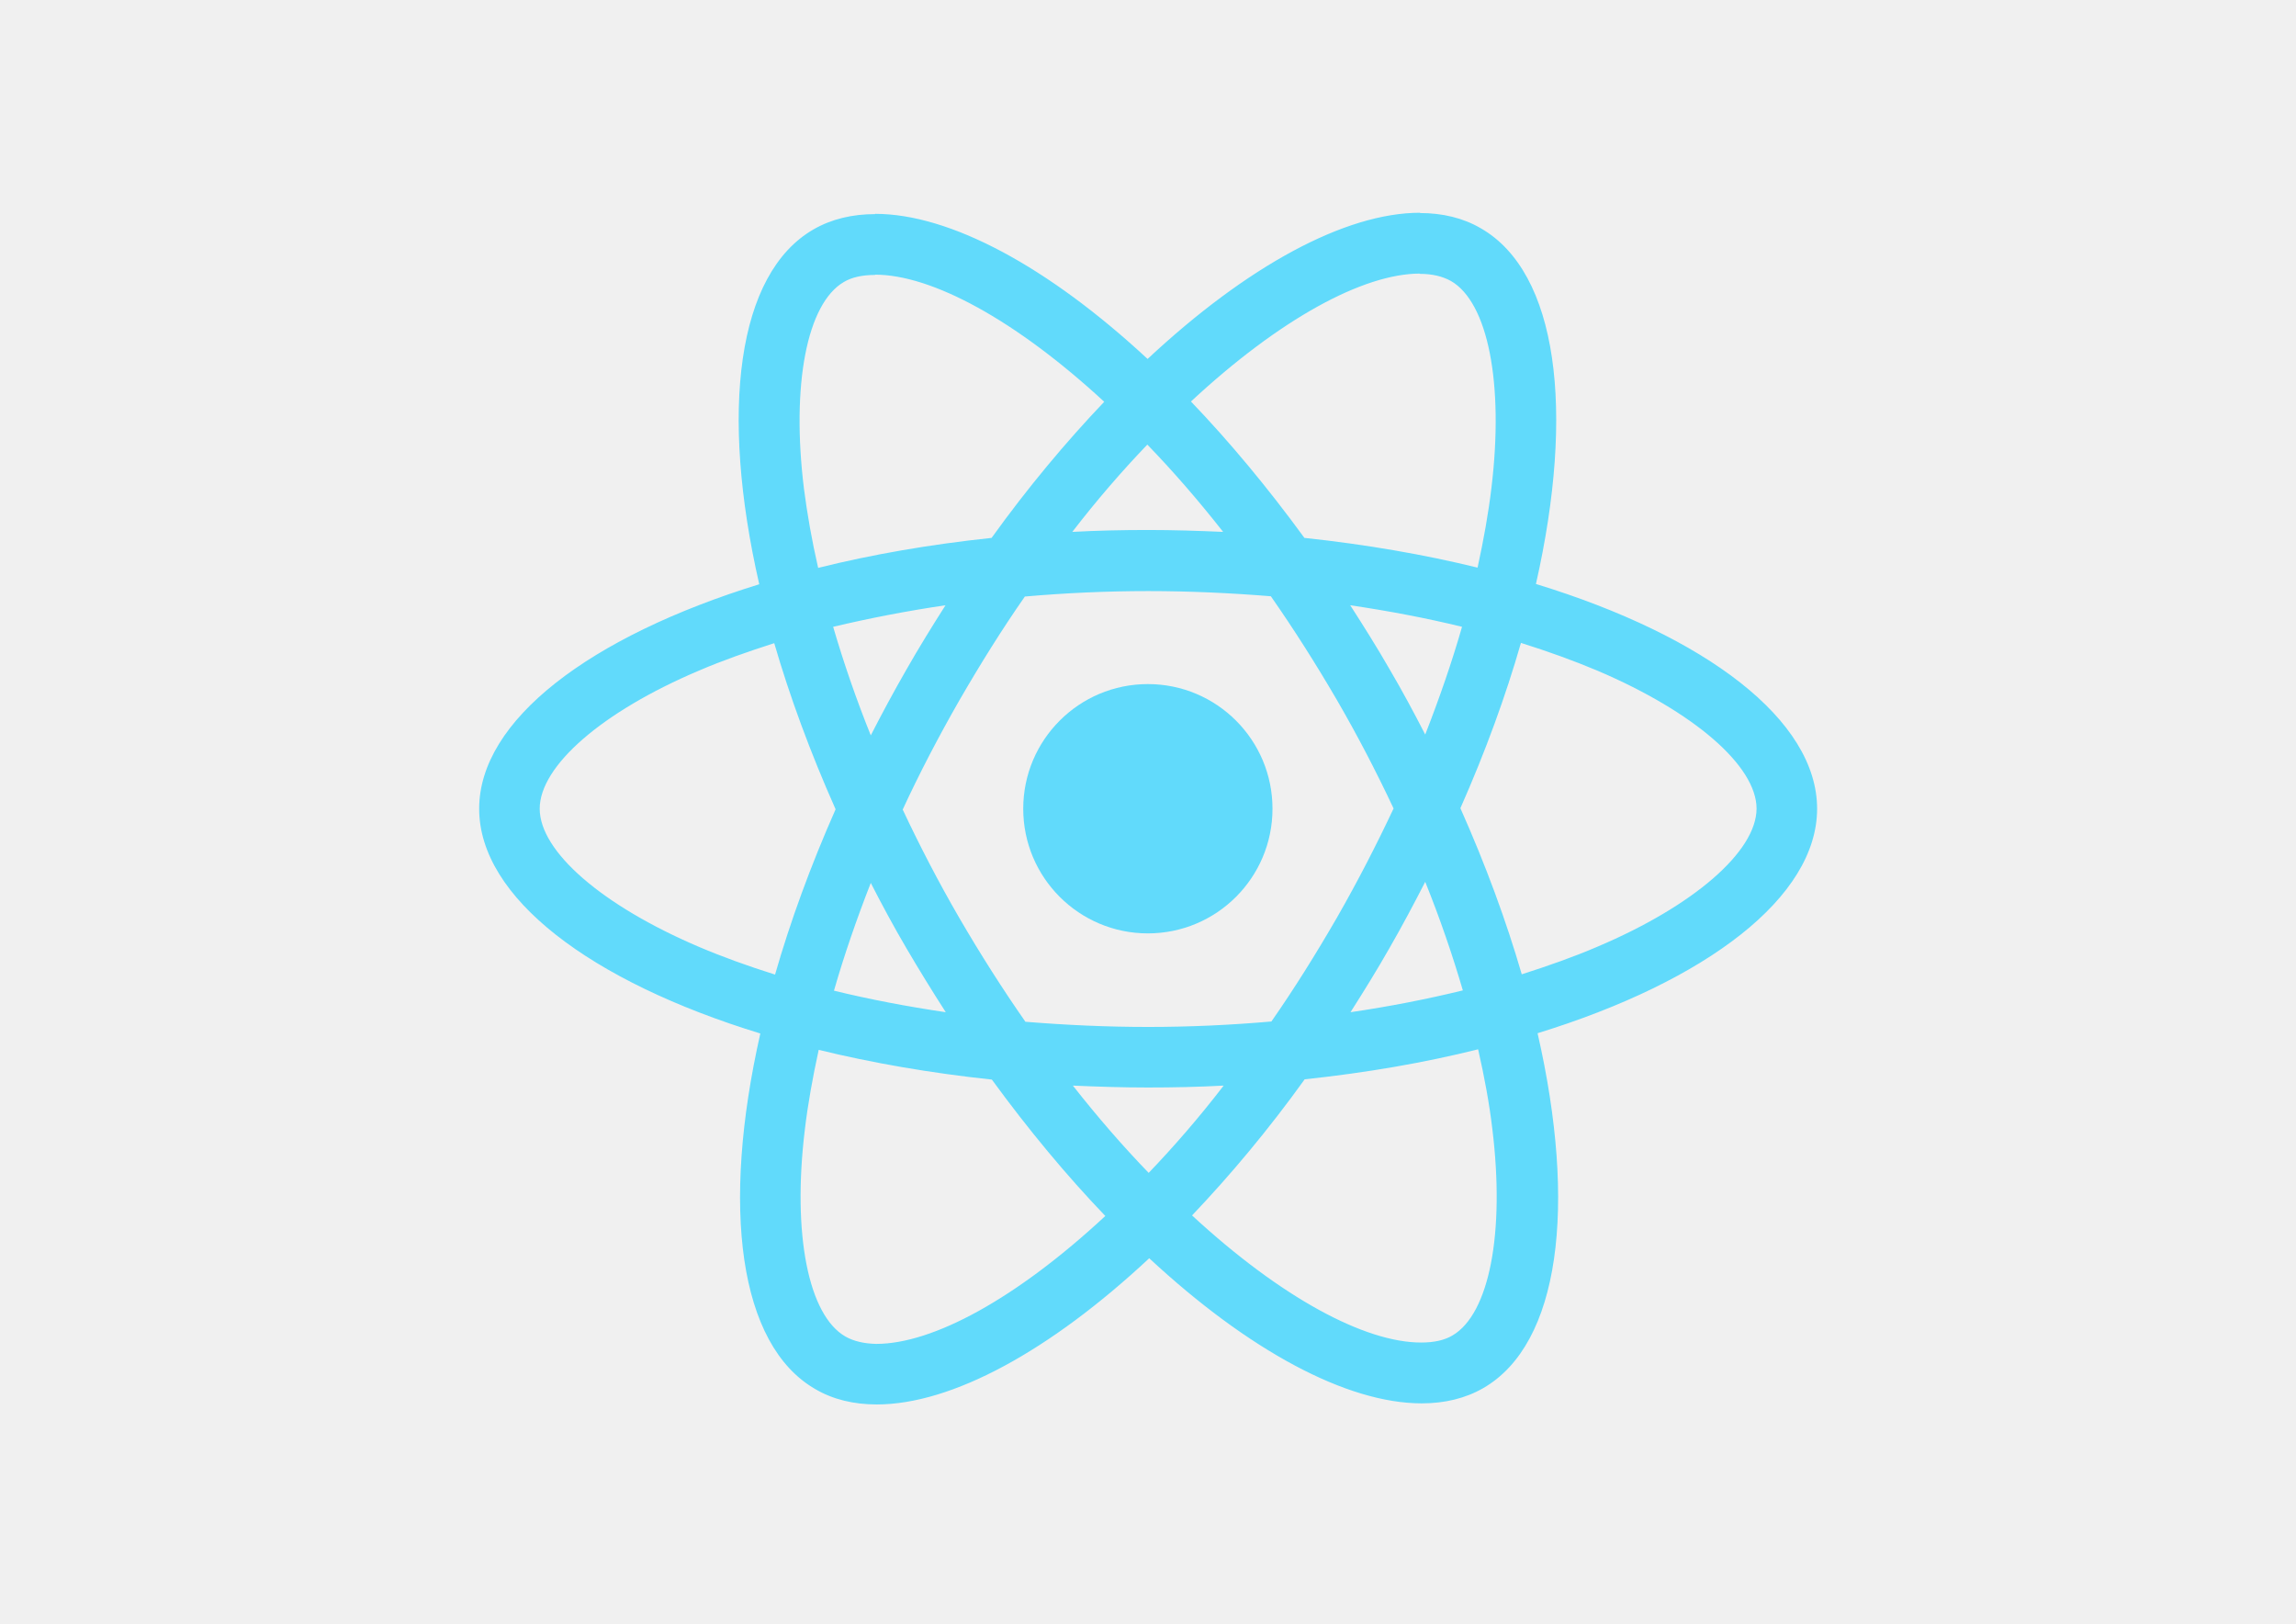
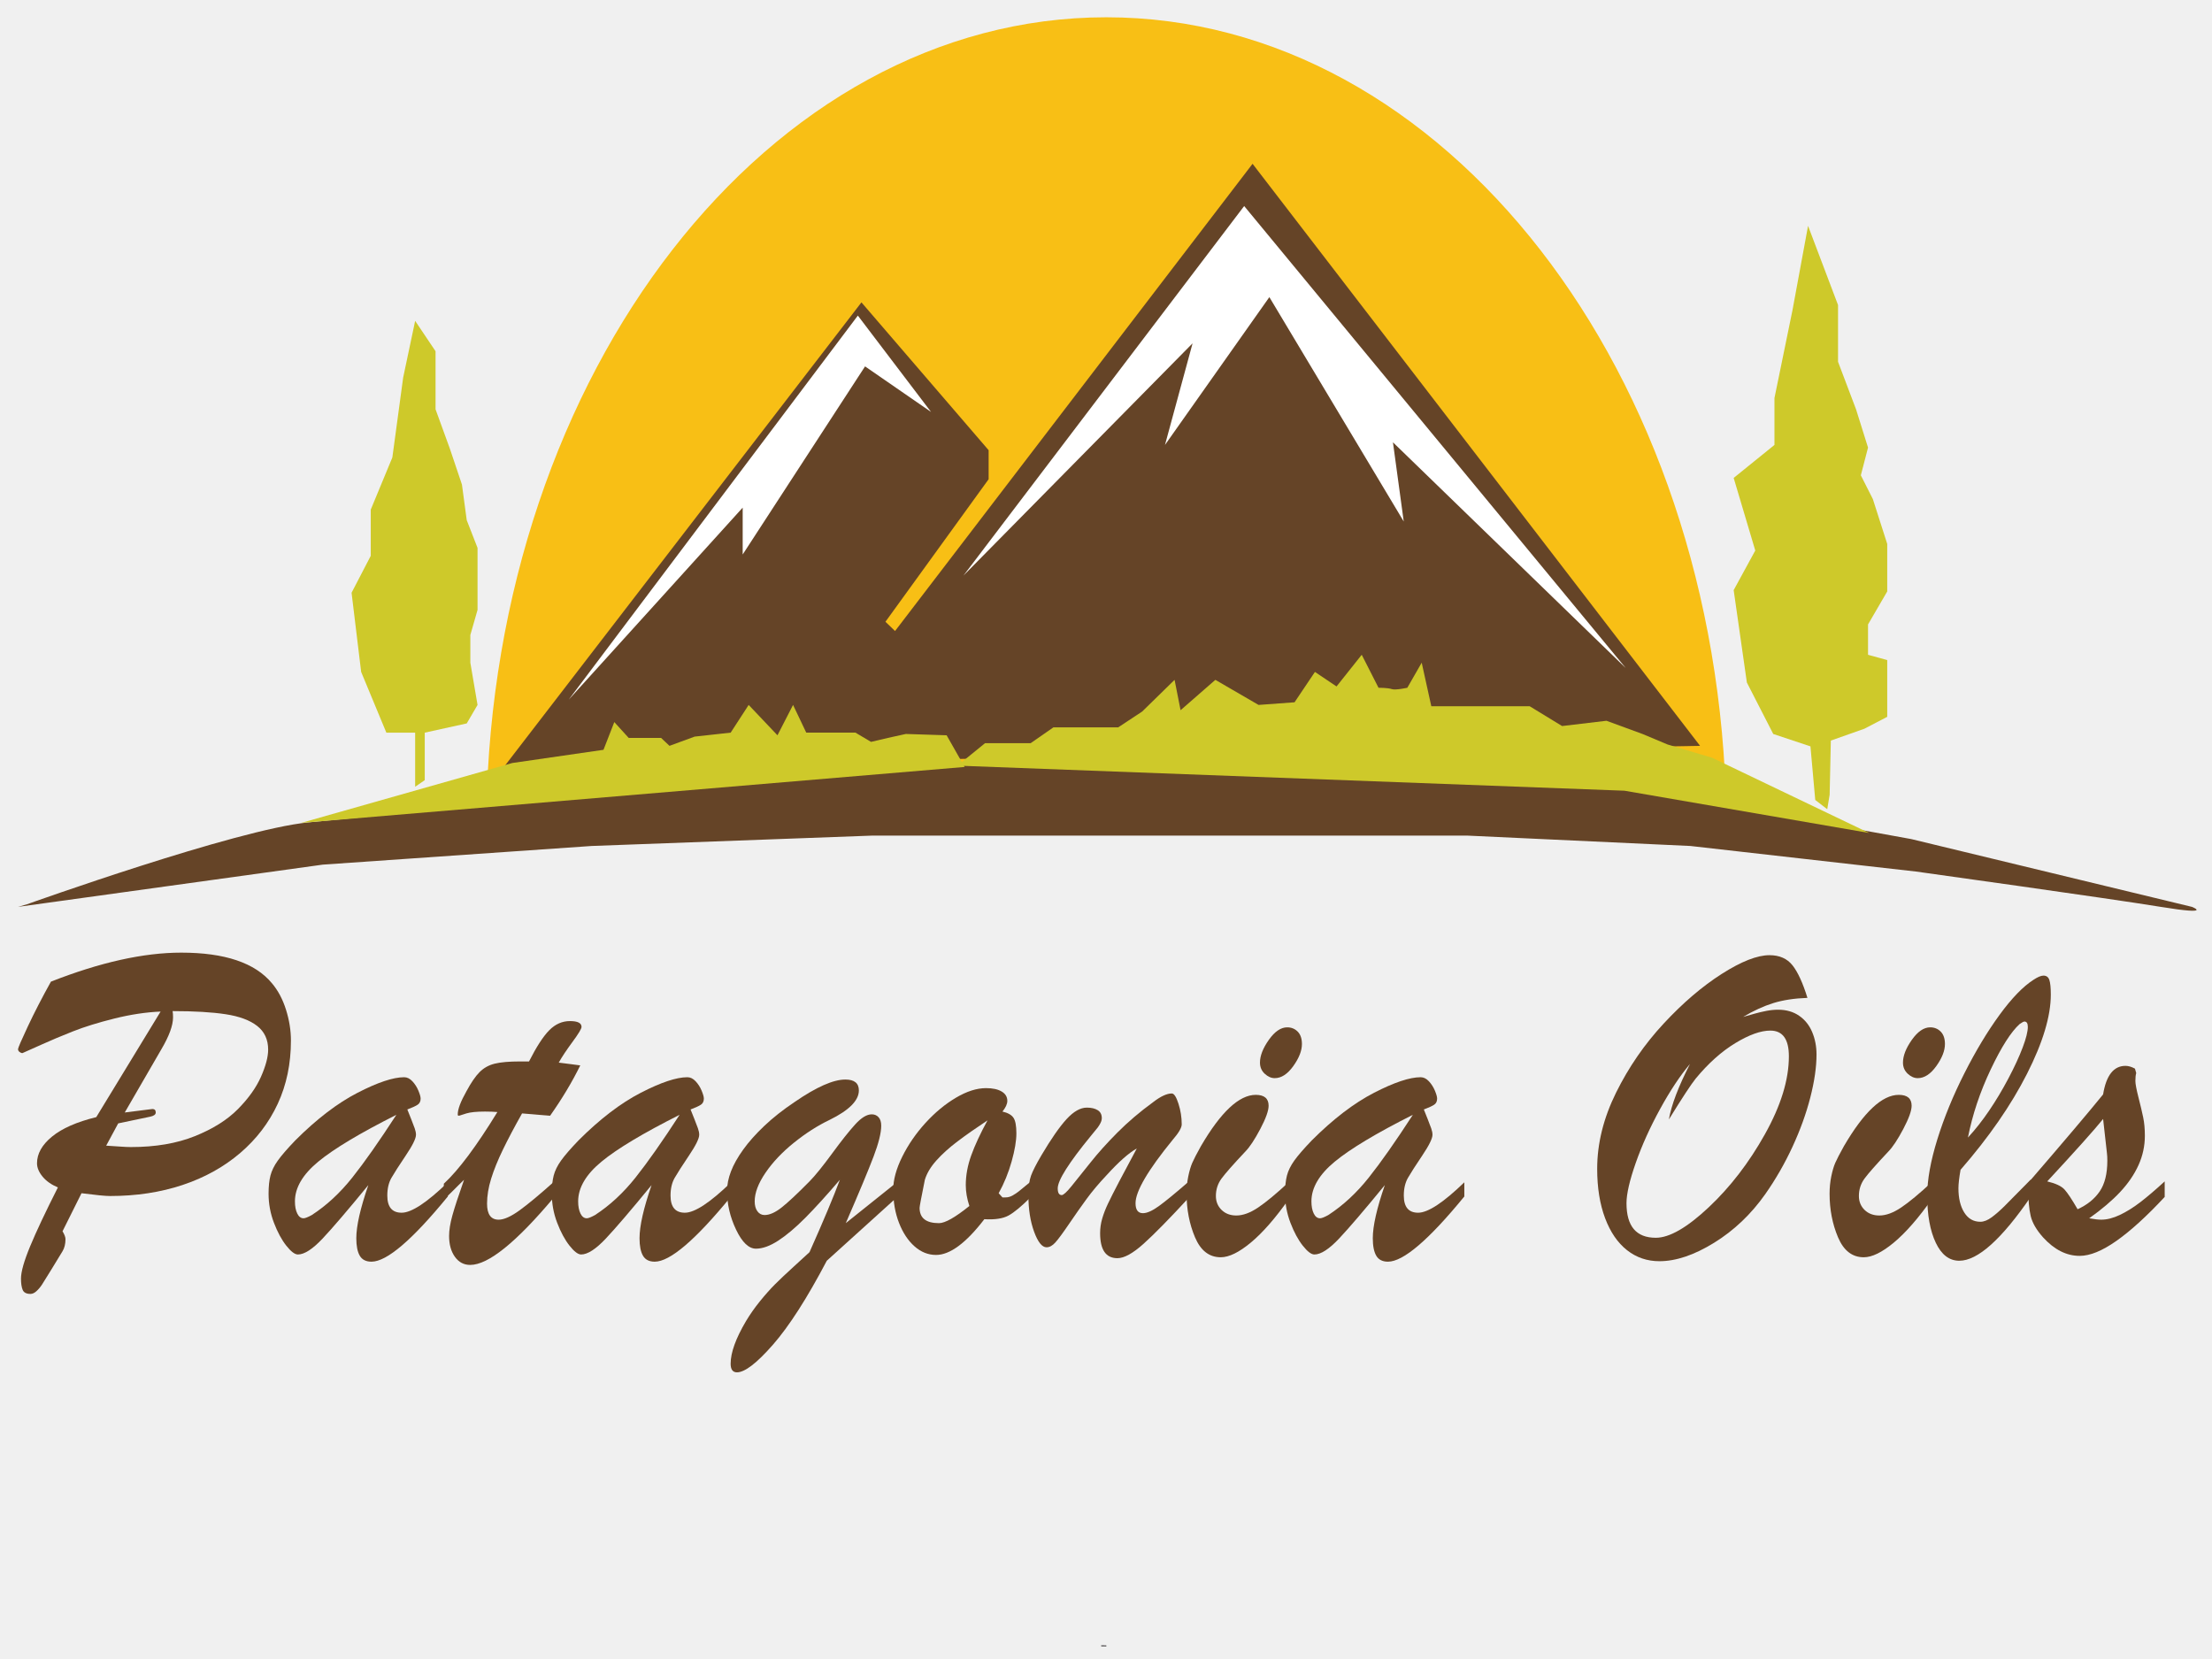
- <svg xmlns="http://www.w3.org/2000/svg" viewBox="0 0 841.9 595.3">
-   <g fill="#61DAFB">
-     <path d="M666.3 296.5c0-32.5-40.7-63.3-103.1-82.4 14.4-63.6 8-114.2-20.2-130.4-6.5-3.8-14.1-5.6-22.4-5.6v22.3c4.6 0 8.3.9 11.4 2.6 13.6 7.8 19.5 37.5 14.9 75.7-1.1 9.4-2.9 19.3-5.1 29.4-19.6-4.8-41-8.5-63.5-10.9-13.5-18.5-27.5-35.3-41.6-50 32.6-30.3 63.2-46.9 84-46.9V78c-27.5 0-63.5 19.6-99.9 53.6-36.4-33.8-72.4-53.2-99.9-53.2v22.3c20.7 0 51.4 16.5 84 46.6-14 14.7-28 31.4-41.3 49.9-22.6 2.4-44 6.1-63.6 11-2.3-10-4-19.7-5.2-29-4.7-38.2 1.1-67.9 14.6-75.8 3-1.8 6.9-2.6 11.5-2.6V78.5c-8.4 0-16 1.8-22.6 5.6-28.1 16.2-34.4 66.7-19.9 130.1-62.2 19.2-102.7 49.9-102.7 82.3 0 32.5 40.7 63.3 103.1 82.4-14.4 63.6-8 114.2 20.2 130.4 6.5 3.8 14.1 5.6 22.5 5.6 27.5 0 63.5-19.6 99.9-53.6 36.4 33.8 72.4 53.2 99.9 53.2 8.4 0 16-1.8 22.6-5.6 28.1-16.2 34.4-66.7 19.9-130.1 62-19.1 102.5-49.9 102.5-82.3zm-130.2-66.7c-3.7 12.9-8.3 26.2-13.5 39.5-4.1-8-8.4-16-13.1-24-4.6-8-9.5-15.8-14.4-23.4 14.2 2.1 27.9 4.7 41 7.9zm-45.8 106.5c-7.8 13.5-15.8 26.3-24.1 38.2-14.9 1.3-30 2-45.2 2-15.1 0-30.2-.7-45-1.9-8.3-11.9-16.4-24.6-24.2-38-7.6-13.1-14.5-26.4-20.8-39.8 6.2-13.4 13.2-26.8 20.7-39.9 7.8-13.5 15.8-26.3 24.1-38.2 14.9-1.3 30-2 45.2-2 15.1 0 30.2.7 45 1.9 8.3 11.9 16.4 24.6 24.2 38 7.6 13.1 14.5 26.4 20.8 39.8-6.3 13.4-13.2 26.8-20.7 39.9zm32.3-13c5.4 13.4 10 26.8 13.8 39.8-13.1 3.2-26.9 5.9-41.2 8 4.9-7.7 9.8-15.6 14.4-23.7 4.6-8 8.9-16.1 13-24.1zM421.2 430c-9.3-9.6-18.6-20.3-27.8-32 9 .4 18.2.7 27.5.7 9.4 0 18.7-.2 27.8-.7-9 11.7-18.3 22.4-27.5 32zm-74.4-58.9c-14.2-2.1-27.9-4.7-41-7.9 3.7-12.9 8.3-26.2 13.5-39.5 4.1 8 8.4 16 13.1 24 4.7 8 9.5 15.8 14.4 23.4zM420.7 163c9.3 9.6 18.6 20.3 27.8 32-9-.4-18.2-.7-27.5-.7-9.4 0-18.7.2-27.8.7 9-11.7 18.3-22.4 27.5-32zm-74 58.9c-4.9 7.7-9.8 15.6-14.4 23.7-4.6 8-8.9 16-13 24-5.4-13.4-10-26.8-13.8-39.8 13.1-3.1 26.9-5.8 41.2-7.9zm-90.5 125.2c-35.4-15.1-58.3-34.9-58.3-50.6 0-15.7 22.9-35.6 58.3-50.6 8.6-3.7 18-7 27.7-10.1 5.7 19.6 13.2 40 22.5 60.9-9.2 20.8-16.6 41.1-22.2 60.6-9.9-3.1-19.3-6.5-28-10.2zM310 490c-13.6-7.8-19.5-37.5-14.9-75.7 1.1-9.4 2.9-19.3 5.1-29.4 19.6 4.8 41 8.5 63.5 10.9 13.5 18.5 27.5 35.3 41.6 50-32.6 30.3-63.2 46.9-84 46.9-4.5-.1-8.3-1-11.3-2.7zm237.2-76.2c4.7 38.2-1.1 67.9-14.6 75.8-3 1.8-6.9 2.6-11.5 2.6-20.7 0-51.4-16.5-84-46.6 14-14.7 28-31.4 41.3-49.9 22.6-2.4 44-6.1 63.6-11 2.3 10.1 4.1 19.8 5.2 29.1zm38.5-66.7c-8.6 3.7-18 7-27.7 10.1-5.7-19.6-13.2-40-22.5-60.9 9.2-20.8 16.6-41.1 22.2-60.6 9.9 3.1 19.3 6.5 28.1 10.2 35.4 15.1 58.3 34.9 58.3 50.6-.1 15.7-23 35.6-58.4 50.6zM320.8 78.4z" />
-     <circle cx="420.9" cy="296.5" r="45.7" />
-     <path d="M520.5 78.1z" />
+ <svg xmlns="http://www.w3.org/2000/svg" version="1.1" id="Layer_1" x="0px" y="0px" width="640px" height="480px" viewBox="0 0 640 480" enable-background="new 0 0 640 480" xml:space="preserve">
+   <path fill="#F8BF15" d="M499.066,236.868c0.277-0.856,0.414-1.356,0.414-1.427C497.39,107.705,417.877,5,320.091,5   c-97.75,0-177.243,102.637-179.383,230.315" />
+   <path fill="#F8BF15" stroke="#231F20" stroke-width="0.25" stroke-miterlimit="10" d="M318.608,476.178   c0.496,0.018,0.99,0.022,1.482,0.022" />
+   <polygon fill="#654427" points="145.801,221.904 249.244,87.485 286.04,130.255 286.04,138.655 256.186,179.897 258.964,182.572    362.406,47.388 491.882,215.795 " />
+   <path fill="#654427" d="M5.217,262.385l2.583-0.749c0,0,60.54-21.671,81.419-23.691c20.879-2.021,173.562-16.802,173.562-16.802   h64.565l144.402,6.875l81.227,14.75l81.228,19.618c0,0,6.463,2.525-9.025,0c-15.488-2.522-70.812-10.22-70.812-10.22l-65.261-7.396   l-64.563-3.004H252.367l-81.227,3.004l-77.756,5.396L5.217,262.385z" />
+   <polygon fill="#CEC92A" points="87.137,238.089 148.23,220.759 174.612,216.94 177.736,208.921 181.902,213.504 191.274,213.504    193.703,215.795 200.992,213.121 211.407,211.975 216.613,203.956 224.944,212.74 229.457,203.956 233.275,211.975 247.507,211.975    252.02,214.649 256.879,213.504 262.086,212.358 273.888,212.74 279.095,221.904 " />
+   <path fill="#CEC92A" d="M277.012,221.523l7.984-6.492h13.192l6.594-4.582h18.745l6.942-4.583l9.372-9.165l1.736,8.783l10.066-8.783   l12.495,7.255l10.415-0.763l5.899-8.784l6.249,4.201l7.288-9.166l4.861,9.547c0,0,2.775-0.001,3.817,0.382   c1.043,0.382,4.513-0.382,4.513-0.382l4.163-7.255l2.779,12.603h9.374h19.09l9.373,5.727l12.842-1.527l10.416,3.82l7.289,3.054   l12.844,3.819l45.43,21.767l-70.778-12.221L277.012,221.523z" />
+   <polygon fill="#FFFFFF" points="164.547,202.436 248.203,91.31 269.378,119.186 250.287,106.007 214.881,160.429 214.881,146.873    " />
+   <polygon fill="#FFFFFF" points="278.751,166.539 359.977,59.614 470.362,193.271 403.021,127.97 406.144,150.882 367.265,85.964    337.066,128.733 345.051,99.329 " />
+   <polygon fill="#CEC92A" points="525.209,231.458 523.819,215.947 513.057,212.366 505.422,197.472 501.604,170.741 507.853,159.285    501.604,138.281 513.405,128.733 513.405,115.172 518.614,89.783 523.127,65.343 531.802,88.255 531.802,104.675 537.009,118.424    540.481,129.498 538.397,137.518 541.872,144.391 546.033,157.375 546.033,171.122 540.481,180.668 540.481,189.452    546.033,190.979 546.033,198.618 546.033,207.401 539.439,210.838 529.719,214.274 529.374,229.931 528.678,234.132 " />
+   <polygon fill="#CEC92A" points="120.116,227.639 120.116,211.981 111.785,211.981 104.495,194.415 101.719,171.503 107.273,160.811    107.273,147.445 113.521,132.354 116.645,109.257 120.116,92.835 126.018,101.619 126.018,118.422 130.183,129.878 133.653,140.189    135.042,150.5 138.167,158.519 138.167,176.466 136.084,183.723 136.084,191.737 138.167,203.961 135.042,209.31 122.894,211.981    122.894,225.725 " />
+   <g>
+     <path fill="#654427" d="M27.854,323.22l18.61-30.542c-4.231,0.179-8.686,0.849-13.363,2.013s-8.686,2.406-12.02,3.726     c-3.335,1.32-6.316,2.573-8.939,3.759c-2.624,1.188-4.506,2.024-5.645,2.518c-0.284,0-0.57-0.109-0.854-0.335     c-0.285-0.225-0.427-0.492-0.427-0.807c0-0.356,0.946-2.551,2.838-6.578c1.891-4.027,4.118-8.347,6.681-12.954     c14.238-5.595,26.807-8.393,37.708-8.393c12.61,0,21.357,2.955,26.239,8.86c1.748,2.06,3.101,4.601,4.057,7.619     c0.955,3.021,1.435,6.008,1.435,8.964c0,6.712-1.273,12.81-3.815,18.291c-2.542,5.482-6.172,10.236-10.891,14.264     c-4.72,4.026-10.272,7.104-16.658,9.231c-6.386,2.124-13.384,3.188-20.99,3.188c-1.342,0-4.087-0.271-8.237-0.806l-5.491,11.008     c0.569,0.94,0.854,1.703,0.854,2.284c0,1.385-0.285,2.55-0.854,3.488c-0.815,1.344-1.892,3.111-3.234,5.303     c-1.342,2.195-2.249,3.649-2.715,4.366c-0.468,0.715-0.999,1.341-1.587,1.878c-0.589,0.536-1.169,0.806-1.739,0.806     c-1.18,0-1.932-0.392-2.257-1.175c-0.326-0.782-0.488-1.868-0.488-3.257c0-1.968,0.885-5.091,2.655-9.364     c1.769-4.271,4.443-9.945,8.023-17.016c-1.914-0.806-3.396-1.856-4.454-3.154c-1.058-1.299-1.587-2.573-1.587-3.826     c0-2.775,1.444-5.348,4.333-7.719C17.929,326.485,22.2,324.606,27.854,323.22z M34.2,325.032l-3.478,6.444     c1.546,0.088,2.918,0.181,4.119,0.269c1.199,0.09,2.206,0.134,3.021,0.134c7.118,0,13.291-1.051,18.519-3.156     c5.227-2.101,9.375-4.708,12.448-7.818c3.071-3.111,5.298-6.231,6.681-9.365c1.383-3.133,2.075-5.751,2.075-7.854     c0-2.908-1.059-5.191-3.173-6.847c-2.116-1.656-5.156-2.786-9.122-3.389c-3.966-0.606-9.083-0.907-15.346-0.907     c0.082,0.491,0.123,1.096,0.123,1.812c0,2.327-1.119,5.394-3.357,9.196l-10.616,18.327l7.993-1.008     c0.649,0,0.975,0.335,0.975,1.008c0,0.582-0.528,0.983-1.585,1.208L34.2,325.032z" />
+     <path fill="#654427" d="M85.455,329.932c6.183-6.176,12.183-10.762,18-13.761c5.817-2.997,10.312-4.497,13.484-4.497     c0.854,0,1.648,0.392,2.38,1.175s1.312,1.69,1.739,2.719c0.426,1.029,0.641,1.79,0.641,2.281c0,0.806-0.286,1.399-0.855,1.779     c-0.57,0.38-1.567,0.839-2.99,1.377c0.284,0.717,0.651,1.633,1.1,2.751c0.447,1.119,0.792,2.026,1.037,2.719     c0.244,0.692,0.366,1.31,0.366,1.848c0,1.073-0.986,3.075-2.959,6.006c-1.973,2.934-3.355,5.094-4.15,6.477     c-0.792,1.389-1.188,3.09-1.188,5.104c0,3.311,1.381,4.966,4.149,4.966c2.846,0,7.301-2.93,13.363-8.792v4.094     c-10.293,12.575-17.656,18.864-22.088,18.864c-1.586,0-2.716-0.57-3.387-1.714c-0.671-1.14-1.007-2.831-1.007-5.068     c0-3.535,1.159-8.659,3.478-15.371c-5.939,7.25-10.352,12.406-13.24,15.473c-2.889,3.065-5.269,4.598-7.139,4.598     c-0.896,0-2.013-0.851-3.356-2.55c-1.343-1.701-2.533-3.903-3.57-6.612c-1.037-2.708-1.556-5.516-1.556-8.424     c0-2.104,0.182-3.86,0.549-5.271c0.366-1.408,1.076-2.852,2.136-4.33C81.448,334.295,83.136,332.349,85.455,329.932z      M114.682,322.549c-10.576,5.324-18.112,9.845-22.606,13.559c-4.495,3.715-6.742,7.541-6.742,11.479     c0,1.432,0.222,2.607,0.671,3.523c0.447,0.918,1.056,1.377,1.831,1.377c0.447,0,1.241-0.313,2.379-0.938     c4.272-2.775,8.177-6.39,11.716-10.844C105.469,336.253,109.719,330.201,114.682,322.549z" />
+     <path fill="#654427" d="M150.438,307.109h2.624c2.156-4.252,4.108-7.262,5.858-9.029c1.748-1.768,3.743-2.65,5.979-2.65     c2.237,0,3.356,0.56,3.356,1.678c0,0.538-0.875,1.992-2.624,4.363c-1.75,2.371-3.072,4.361-3.966,5.975     c1.381,0.18,2.614,0.336,3.692,0.469c1.077,0.135,1.921,0.247,2.532,0.337c-2.319,4.743-5.227,9.598-8.726,14.565     c-1.14-0.089-2.096-0.167-2.868-0.233c-0.773-0.067-1.556-0.135-2.349-0.202c-0.793-0.067-1.761-0.147-2.898-0.236     c-2.197,3.895-4.038,7.375-5.522,10.44c-1.486,3.063-2.623,5.872-3.417,8.424c-0.793,2.55-1.19,4.967-1.19,7.248     c0,3.088,1.119,4.634,3.357,4.634c1.545,0,3.569-0.909,6.071-2.72c2.501-1.812,5.848-4.598,10.037-8.357v4.497     c-10.982,13.112-19.098,19.669-24.345,19.669c-1.831,0-3.305-0.784-4.424-2.348c-1.12-1.568-1.678-3.581-1.678-6.043     c0-1.655,0.314-3.625,0.945-5.906c0.631-2.284,1.759-5.729,3.387-10.34c-0.571,0.537-1.108,1.063-1.617,1.578     c-0.51,0.515-0.977,0.985-1.404,1.409c-0.427,0.425-0.884,0.873-1.372,1.343c-0.489,0.47-0.977,0.951-1.464,1.444v-4.633     c4.271-3.938,9.436-10.851,15.498-20.741c-0.61-0.044-1.181-0.078-1.708-0.101c-0.528-0.021-1.16-0.034-1.892-0.034     c-2.401,0-4.19,0.18-5.369,0.536c-0.489,0.135-0.946,0.281-1.373,0.438c-0.427,0.155-0.723,0.233-0.885,0.233     s-0.244-0.134-0.244-0.402c0-1.477,0.833-3.692,2.502-6.646c1.343-2.505,2.613-4.363,3.813-5.571     c1.199-1.208,2.664-2.025,4.393-2.45C144.876,307.321,147.306,307.109,150.438,307.109z" />
+     <path fill="#654427" d="M167.402,329.932c6.183-6.176,12.182-10.762,18-13.761c5.817-2.997,10.312-4.497,13.484-4.497     c0.855,0,1.648,0.392,2.381,1.175c0.732,0.783,1.312,1.69,1.739,2.719c0.427,1.029,0.641,1.79,0.641,2.281     c0,0.806-0.285,1.399-0.854,1.779c-0.57,0.38-1.566,0.839-2.989,1.377c0.284,0.717,0.649,1.633,1.098,2.751     c0.448,1.119,0.794,2.026,1.038,2.719c0.244,0.692,0.365,1.31,0.365,1.848c0,1.073-0.985,3.075-2.959,6.006     c-1.974,2.934-3.355,5.094-4.15,6.477c-0.792,1.389-1.189,3.09-1.189,5.104c0,3.311,1.381,4.966,4.149,4.966     c2.846,0,7.3-2.93,13.363-8.792v4.094c-10.292,12.575-17.656,18.864-22.089,18.864c-1.586,0-2.715-0.57-3.387-1.714     c-0.67-1.14-1.006-2.831-1.006-5.068c0-3.535,1.159-8.659,3.478-15.371c-5.941,7.25-10.353,12.406-13.241,15.473     c-2.889,3.065-5.269,4.598-7.139,4.598c-0.895,0-2.014-0.851-3.356-2.55c-1.342-1.701-2.532-3.903-3.569-6.612     c-1.038-2.708-1.556-5.516-1.556-8.424c0-2.104,0.183-3.86,0.549-5.271c0.367-1.408,1.078-2.852,2.136-4.33     C163.395,334.295,165.083,332.349,167.402,329.932z M196.629,322.549c-10.578,5.324-18.114,9.845-22.607,13.559     c-4.495,3.715-6.743,7.541-6.743,11.479c0,1.432,0.222,2.607,0.671,3.523c0.447,0.918,1.058,1.377,1.831,1.377     c0.448,0,1.241-0.313,2.38-0.938c4.271-2.775,8.176-6.39,11.715-10.844C187.415,336.253,191.666,330.201,196.629,322.549z" />
+     <path fill="#654427" d="M259.476,346.445l-20.257,18.325c-5.696,10.831-10.881,18.918-15.559,24.266     c-4.678,5.35-8.156,8.022-10.434,8.022c-1.22,0-1.831-0.829-1.831-2.484c0-3.22,1.486-7.339,4.454-12.349     c1.18-1.972,2.532-3.894,4.059-5.775c1.526-1.879,2.969-3.5,4.333-4.867c1.362-1.364,3.162-3.065,5.399-5.1     c2.236-2.035,3.763-3.435,4.577-4.195c4.066-9.129,6.995-16.111,8.786-20.945c-3.823,4.476-7.16,8.147-10.005,11.011     c-2.848,2.863-5.462,5.067-7.841,6.61c-2.379,1.545-4.525,2.315-6.438,2.315c-2.074,0-3.987-1.822-5.734-5.469     c-1.75-3.649-2.625-7.396-2.625-11.243c0-1.793,0.376-3.67,1.128-5.639c0.752-1.97,1.932-4.074,3.54-6.311     c1.607-2.238,3.651-4.532,6.132-6.881c2.48-2.35,5.39-4.643,8.726-6.879c6.305-4.343,11.206-6.514,14.706-6.514     c2.602,0,3.905,1.052,3.905,3.155c0,2.909-2.828,5.75-8.481,8.526c-3.458,1.655-6.886,3.847-10.281,6.576     c-3.397,2.731-6.143,5.629-8.237,8.693c-2.096,3.066-3.143,5.83-3.143,8.291c0,1.207,0.264,2.17,0.793,2.886     c0.528,0.717,1.221,1.076,2.075,1.076c1.423,0,3.051-0.717,4.88-2.15c1.831-1.431,4.537-3.959,8.116-7.585     c1.625-1.655,3.792-4.33,6.499-8.021c2.704-3.691,4.942-6.512,6.711-8.458c1.77-1.946,3.366-2.92,4.79-2.92     c0.814,0,1.474,0.278,1.983,0.84c0.508,0.559,0.763,1.376,0.763,2.449c0,2.059-0.742,5.045-2.228,8.962     c-1.485,3.915-4.158,10.324-8.024,19.23l14.766-11.812V346.445z" />
+     <path fill="#654427" d="M298.284,341.813v4.497c-2.685,2.687-4.841,4.477-6.468,5.372c-1.626,0.893-3.965,1.251-7.016,1.071     c-5.288,6.892-9.946,10.339-13.974,10.339c-2.278,0-4.354-0.828-6.224-2.484c-1.871-1.655-3.367-3.915-4.485-6.779     c-1.12-2.863-1.678-6.064-1.678-9.6c0-2.863,0.863-6.041,2.593-9.532c1.729-3.49,3.966-6.746,6.711-9.767     c2.746-3.02,5.684-5.46,8.818-7.315c3.131-1.857,6.039-2.786,8.725-2.786c1.912,0,3.417,0.323,4.516,0.973     c1.098,0.65,1.646,1.556,1.646,2.719c0,0.895-0.467,1.924-1.404,3.088c1.546,0.358,2.604,0.951,3.173,1.779     c0.571,0.828,0.855,2.338,0.855,4.53c0,2.147-0.458,4.856-1.373,8.123c-0.916,3.266-2.167,6.332-3.752,9.196l1.096,1.208h0.916     c0.691,0,1.374-0.189,2.044-0.569c0.671-0.382,1.272-0.783,1.8-1.209C295.333,344.241,296.494,343.289,298.284,341.813z      M285.715,324.159c-3.378,2.237-6.265,4.263-8.665,6.077c-2.402,1.811-4.435,3.646-6.102,5.502     c-1.67,1.856-2.787,3.727-3.357,5.604c-1.016,5.013-1.525,7.722-1.525,8.123c0,2.954,1.871,4.43,5.613,4.43     c1.749,0,4.678-1.655,8.788-4.966c-0.692-2.104-1.038-4.116-1.038-6.042c0-2.819,0.529-5.696,1.587-8.625     C282.073,331.33,283.64,327.963,285.715,324.159z" />
+     <path fill="#654427" d="M339.286,329.798c-7.159,8.771-10.74,14.88-10.74,18.327c0,1.922,0.712,2.886,2.139,2.886     c1.178,0,2.716-0.685,4.607-2.049s4.848-3.793,8.876-7.283v4.632c-5.777,6.265-10.21,10.785-13.303,13.559     c-3.091,2.775-5.613,4.162-7.563,4.162c-3.336,0-5.004-2.413-5.004-7.249c0-1.431,0.204-2.842,0.61-4.228     c0.406-1.39,0.965-2.831,1.679-4.33c0.709-1.499,1.797-3.647,3.262-6.444s3.151-5.965,5.064-9.499     c-2.32,1.297-5.228,3.872-8.724,7.72c-2.28,2.417-4.211,4.71-5.796,6.881c-1.588,2.171-3.286,4.587-5.095,7.25     c-1.812,2.662-3.134,4.452-3.967,5.369c-0.833,0.918-1.679,1.377-2.532,1.377c-1.302,0-2.501-1.497-3.6-4.498     c-1.098-2.997-1.647-6.488-1.647-10.471c0-2.462,0.252-4.386,0.763-5.774c0.508-1.386,1.514-3.355,3.019-5.906     c2.808-4.743,5.228-8.223,7.263-10.438c2.034-2.216,3.986-3.324,5.857-3.324c1.301,0,2.348,0.247,3.141,0.738     c0.795,0.494,1.19,1.255,1.19,2.283c0,0.448-0.121,0.917-0.365,1.409c-0.244,0.492-0.519,0.94-0.825,1.342     c-0.305,0.404-0.944,1.188-1.921,2.351c-6.429,7.831-9.641,12.91-9.641,15.237c0,1.299,0.386,1.945,1.159,1.945     c0.489,0,1.434-0.859,2.836-2.583c1.404-1.723,3.212-3.982,5.432-6.779c2.217-2.796,4.84-5.718,7.872-8.76     c3.03-3.044,6.475-5.975,10.338-8.792c2.157-1.658,3.948-2.485,5.37-2.485c0.651,0,1.295,0.984,1.924,2.952     c0.632,1.97,0.945,3.963,0.945,5.976C341.91,326.285,341.035,327.784,339.286,329.798z" />
+     <path fill="#654427" d="M372.967,341.948v4.899c-3.944,5.595-7.627,9.811-11.044,12.653s-6.324,4.265-8.726,4.265     c-3.335,0-5.815-1.926-7.443-5.775c-1.626-3.848-2.442-8.055-2.442-12.618c0-1.745,0.164-3.412,0.49-5.001s0.713-2.899,1.158-3.927     c0.448-1.029,1.282-2.642,2.503-4.835c5.776-9.888,11.063-14.834,15.862-14.834c2.482,0,3.724,1.052,3.724,3.154     c0,1.432-0.801,3.67-2.407,6.714c-1.609,3.043-3.042,5.213-4.304,6.51c-3.538,3.76-5.847,6.38-6.924,7.855     c-1.078,1.476-1.619,3.153-1.619,5.034c0,1.61,0.548,2.954,1.646,4.028c1.1,1.074,2.522,1.611,4.272,1.611     c1.91,0,4.02-0.771,6.316-2.316C366.328,347.822,369.306,345.349,372.967,341.948z M368.818,311.941     c-1.017,0-1.98-0.424-2.896-1.274c-0.915-0.85-1.375-1.925-1.375-3.222c0-1.97,0.854-4.163,2.562-6.579     c1.709-2.416,3.479-3.625,5.309-3.625c1.222,0,2.238,0.415,3.052,1.243c0.813,0.827,1.219,2.023,1.219,3.591     c0,1.924-0.834,4.051-2.5,6.376C372.521,310.779,370.73,311.941,368.818,311.941z" />
+     <path fill="#654427" d="M379.559,329.932c6.181-6.176,12.183-10.762,18.001-13.761c5.813-2.997,10.311-4.497,13.482-4.497     c0.854,0,1.647,0.392,2.38,1.175c0.731,0.783,1.314,1.69,1.742,2.719c0.427,1.029,0.639,1.79,0.639,2.281     c0,0.806-0.284,1.399-0.855,1.779c-0.569,0.38-1.565,0.839-2.988,1.377c0.284,0.717,0.65,1.633,1.099,2.751     c0.444,1.119,0.792,2.026,1.036,2.719s0.367,1.31,0.367,1.848c0,1.073-0.986,3.075-2.958,6.006     c-1.975,2.934-3.356,5.094-4.15,6.477c-0.792,1.389-1.189,3.09-1.189,5.104c0,3.311,1.381,4.966,4.147,4.966     c2.849,0,7.301-2.93,13.363-8.792v4.094c-10.292,12.575-17.654,18.864-22.09,18.864c-1.585,0-2.713-0.57-3.384-1.714     c-0.67-1.14-1.01-2.831-1.01-5.068c0-3.535,1.16-8.659,3.479-15.371c-5.939,7.25-10.353,12.406-13.24,15.473     c-2.89,3.065-5.269,4.598-7.139,4.598c-0.896,0-2.014-0.851-3.356-2.55c-1.343-1.701-2.531-3.903-3.568-6.612     c-1.037-2.708-1.558-5.516-1.558-8.424c0-2.104,0.183-3.86,0.549-5.271c0.365-1.408,1.079-2.852,2.136-4.33     C375.551,334.295,377.239,332.349,379.559,329.932z M408.784,322.549c-10.577,5.324-18.109,9.845-22.604,13.559     c-4.494,3.715-6.745,7.541-6.745,11.479c0,1.432,0.226,2.607,0.673,3.523c0.446,0.918,1.059,1.377,1.83,1.377     c0.446,0,1.241-0.313,2.382-0.938c4.27-2.775,8.176-6.39,11.715-10.844C399.572,336.253,403.821,330.201,408.784,322.549z" />
+     <path fill="#654427" d="M504.339,294.222c1.099-0.315,2.208-0.627,3.329-0.939c1.117-0.314,2.255-0.583,3.416-0.806     c1.157-0.225,2.286-0.337,3.384-0.337c2.359,0,4.386,0.582,6.072,1.746c1.688,1.163,2.95,2.74,3.784,4.732     c0.833,1.99,1.251,4.151,1.251,6.478c0,3.625-0.6,7.775-1.801,12.452c-1.2,4.677-2.921,9.432-5.158,14.264     c-2.236,4.833-4.861,9.398-7.872,13.694c-4.107,5.818-9.037,10.506-14.795,14.062c-5.754,3.559-11.035,5.337-15.835,5.337     c-3.538,0-6.66-1.062-9.363-3.188c-2.705-2.126-4.821-5.213-6.348-9.265c-1.523-4.05-2.289-8.805-2.289-14.265     c0-7.339,1.823-14.688,5.463-22.052c3.641-7.36,8.239-14.029,13.79-20.002c5.553-5.976,11.156-10.764,16.809-14.366     c5.656-3.602,10.251-5.403,13.79-5.403c2.887,0,5.106,0.974,6.65,2.92c1.547,1.947,2.99,5.09,4.332,9.431     c-3.783,0.136-7.076,0.639-9.884,1.51C510.258,291.101,507.35,292.431,504.339,294.222z M488.963,307.848     c-2.849,3.357-5.724,7.688-8.631,12.988c-2.91,5.304-5.261,10.505-7.053,15.608c-1.789,5.102-2.683,8.995-2.683,11.681     c0,6.667,2.826,10,8.479,10c3.947,0,9.043-2.931,15.287-8.793c6.243-5.863,11.676-12.922,16.292-21.179     c4.617-8.257,6.925-15.763,6.925-22.521c0-4.967-1.793-7.449-5.369-7.449c-2.769,0-6.143,1.207-10.129,3.624     c-3.987,2.417-7.812,5.839-11.472,10.27c-1.305,1.612-3.887,5.549-7.751,11.816C483.591,319.686,485.627,314.336,488.963,307.848z" />
+     <path fill="#654427" d="M559.01,341.948v4.899c-3.944,5.595-7.628,9.811-11.043,12.653c-3.419,2.843-6.328,4.265-8.725,4.265     c-3.336,0-5.818-1.926-7.446-5.775c-1.626-3.848-2.441-8.055-2.441-12.618c0-1.745,0.164-3.412,0.489-5.001     c0.326-1.589,0.711-2.899,1.159-3.927c0.448-1.029,1.281-2.642,2.503-4.835c5.775-9.888,11.062-14.834,15.865-14.834     c2.482,0,3.722,1.052,3.722,3.154c0,1.432-0.803,3.67-2.41,6.714c-1.605,3.043-3.04,5.213-4.303,6.51     c-3.538,3.76-5.846,6.38-6.926,7.855c-1.077,1.476-1.617,3.153-1.617,5.034c0,1.61,0.55,2.954,1.646,4.028     c1.1,1.074,2.523,1.611,4.273,1.611c1.912,0,4.019-0.771,6.317-2.316C552.37,347.822,555.35,345.349,559.01,341.948z      M554.862,311.941c-1.019,0-1.981-0.424-2.897-1.274c-0.913-0.85-1.376-1.925-1.376-3.222c0-1.97,0.855-4.163,2.562-6.579     c1.711-2.416,3.479-3.625,5.31-3.625c1.221,0,2.237,0.415,3.051,1.243c0.813,0.827,1.22,2.023,1.22,3.591     c0,1.924-0.833,4.051-2.5,6.376C558.563,310.779,556.774,311.941,554.862,311.941z" />
+     <path fill="#654427" d="M587.627,341.21v4.967c-8.502,12.396-15.418,18.594-20.745,18.594c-2.889,0-5.153-1.731-6.8-5.202     c-1.648-3.468-2.475-8.02-2.475-13.659c0-4.566,0.977-9.989,2.929-16.279c1.953-6.287,4.567-12.665,7.843-19.13     c3.273-6.467,6.671-12.105,10.189-16.916c3.518-4.813,6.78-8.179,9.791-10.104c1.221-0.807,2.177-1.208,2.87-1.208     c0.854,0,1.423,0.413,1.706,1.242c0.284,0.826,0.427,2.248,0.427,4.262c0,6.222-2.297,13.86-6.894,22.924     c-4.597,9.062-11.004,18.313-19.22,27.757c-0.409,2.327-0.611,4.117-0.611,5.37c0,2.866,0.562,5.191,1.678,6.981     c1.121,1.79,2.676,2.686,4.667,2.686c1.019,0,2.117-0.438,3.297-1.311c1.179-0.872,2.42-1.957,3.72-3.254     C581.303,347.631,583.844,345.058,587.627,341.21z M569.386,329.125c2.113-2.281,4.159-4.877,6.131-7.783     c1.974-2.91,3.834-6.019,5.584-9.331c1.749-3.312,3.122-6.289,4.118-8.93c0.998-2.64,1.494-4.631,1.494-5.974     c0-1.028-0.325-1.544-0.977-1.544c-0.244,0-0.713,0.246-1.403,0.738c-2.481,2.238-5.268,6.612-8.36,13.124     C572.882,315.936,570.686,322.504,569.386,329.125z" />
+     <path fill="#654427" d="M586.835,343.827v-1.611c10.494-12.172,17.716-20.696,21.66-25.575c0.895-5.503,3.052-8.256,6.468-8.256     c0.853,0,1.77,0.269,2.747,0.805l0.364,1.276c-0.161,0.537-0.241,1.298-0.241,2.283c0,0.848,0.296,2.427,0.885,4.732     c0.591,2.305,1.046,4.24,1.372,5.807s0.486,3.334,0.486,5.302c0,2.953-0.607,5.784-1.829,8.491     c-1.219,2.707-2.99,5.303-5.308,7.787c-2.32,2.484-5.31,5.023-8.97,7.619c1.462,0.267,2.622,0.403,3.479,0.403     c1.666,0,3.467-0.459,5.399-1.376c1.934-0.918,3.906-2.148,5.919-3.692c2.012-1.544,4.361-3.547,7.046-6.009v4.497     c-5.207,5.594-9.863,9.835-13.972,12.719c-4.108,2.889-7.647,4.332-10.618,4.332c-3.823,0-7.362-1.79-10.616-5.371     c-1.911-2.147-3.101-4.206-3.568-6.175C587.068,349.847,586.835,347.184,586.835,343.827z M609.594,333.559l-1.099-9.803     c-2.521,3.133-7.91,9.151-16.168,18.058c2.439,0.582,4.106,1.366,5.002,2.349c0.896,0.985,2.156,2.888,3.785,5.707     c2.764-1.255,4.892-2.966,6.377-5.135c1.485-2.172,2.225-5.135,2.225-8.895c0-0.447-0.007-0.852-0.028-1.209     S609.635,333.916,609.594,333.559z" />
  </g>
</svg>
